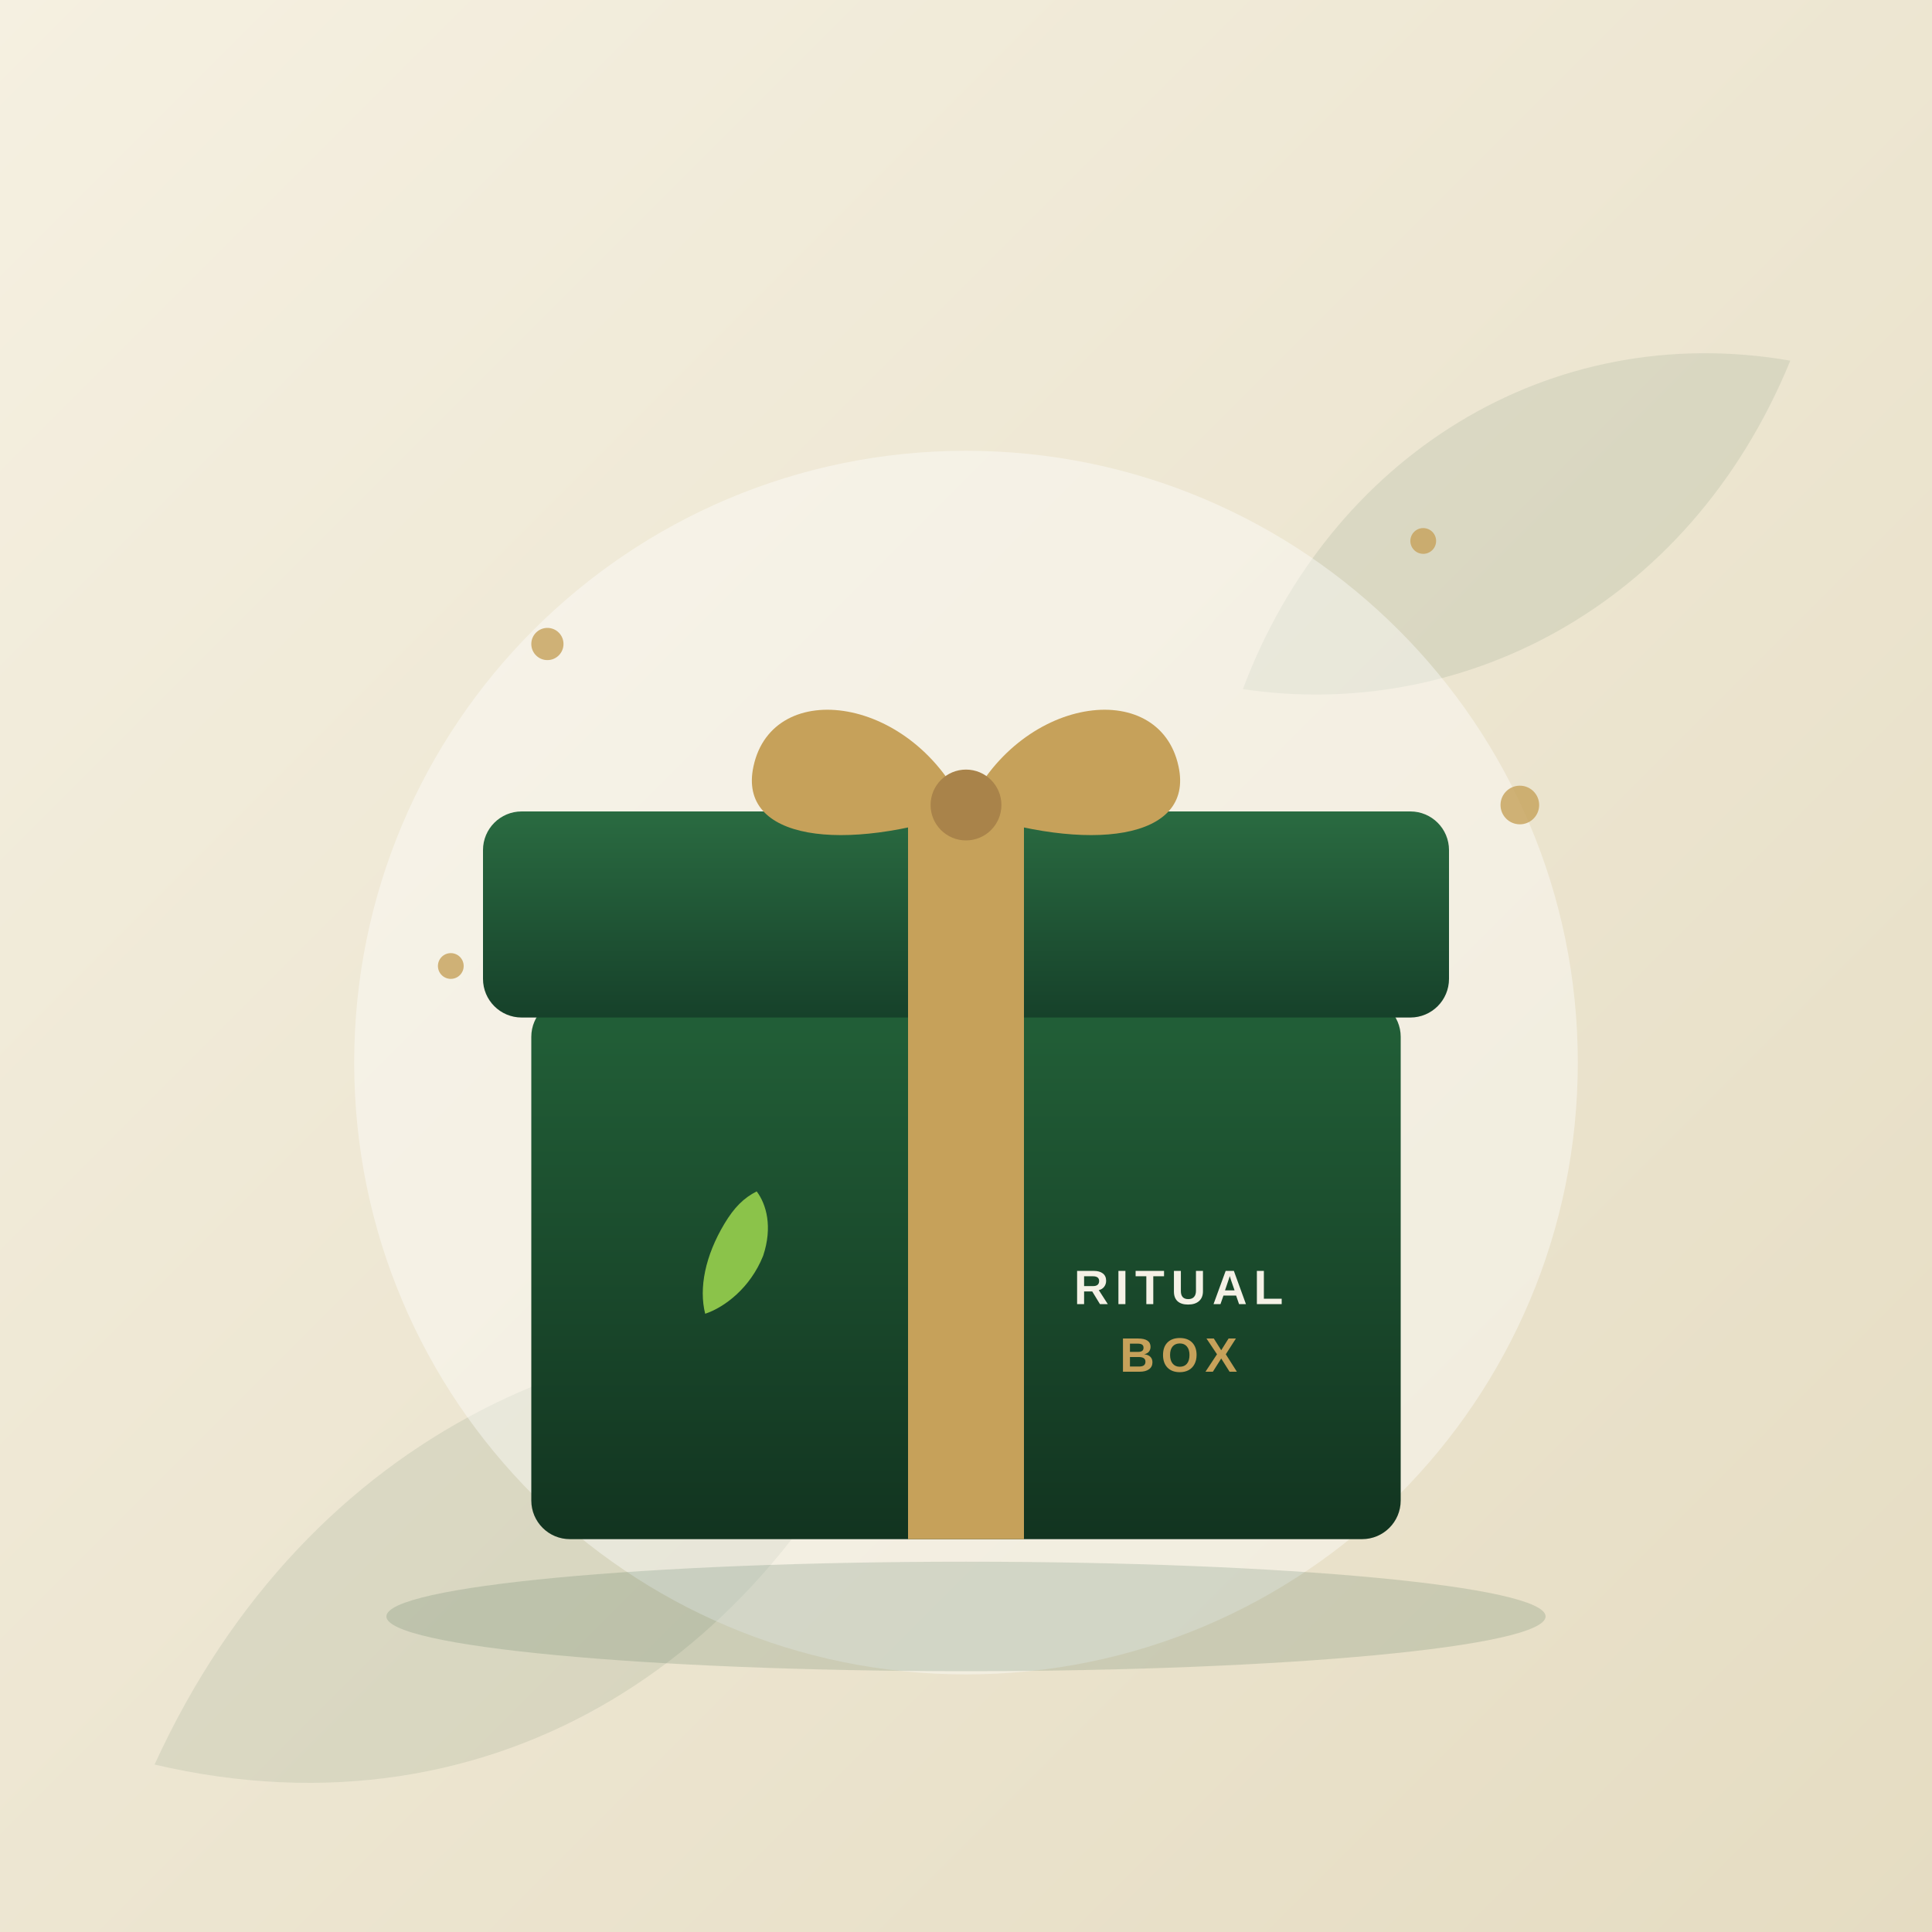
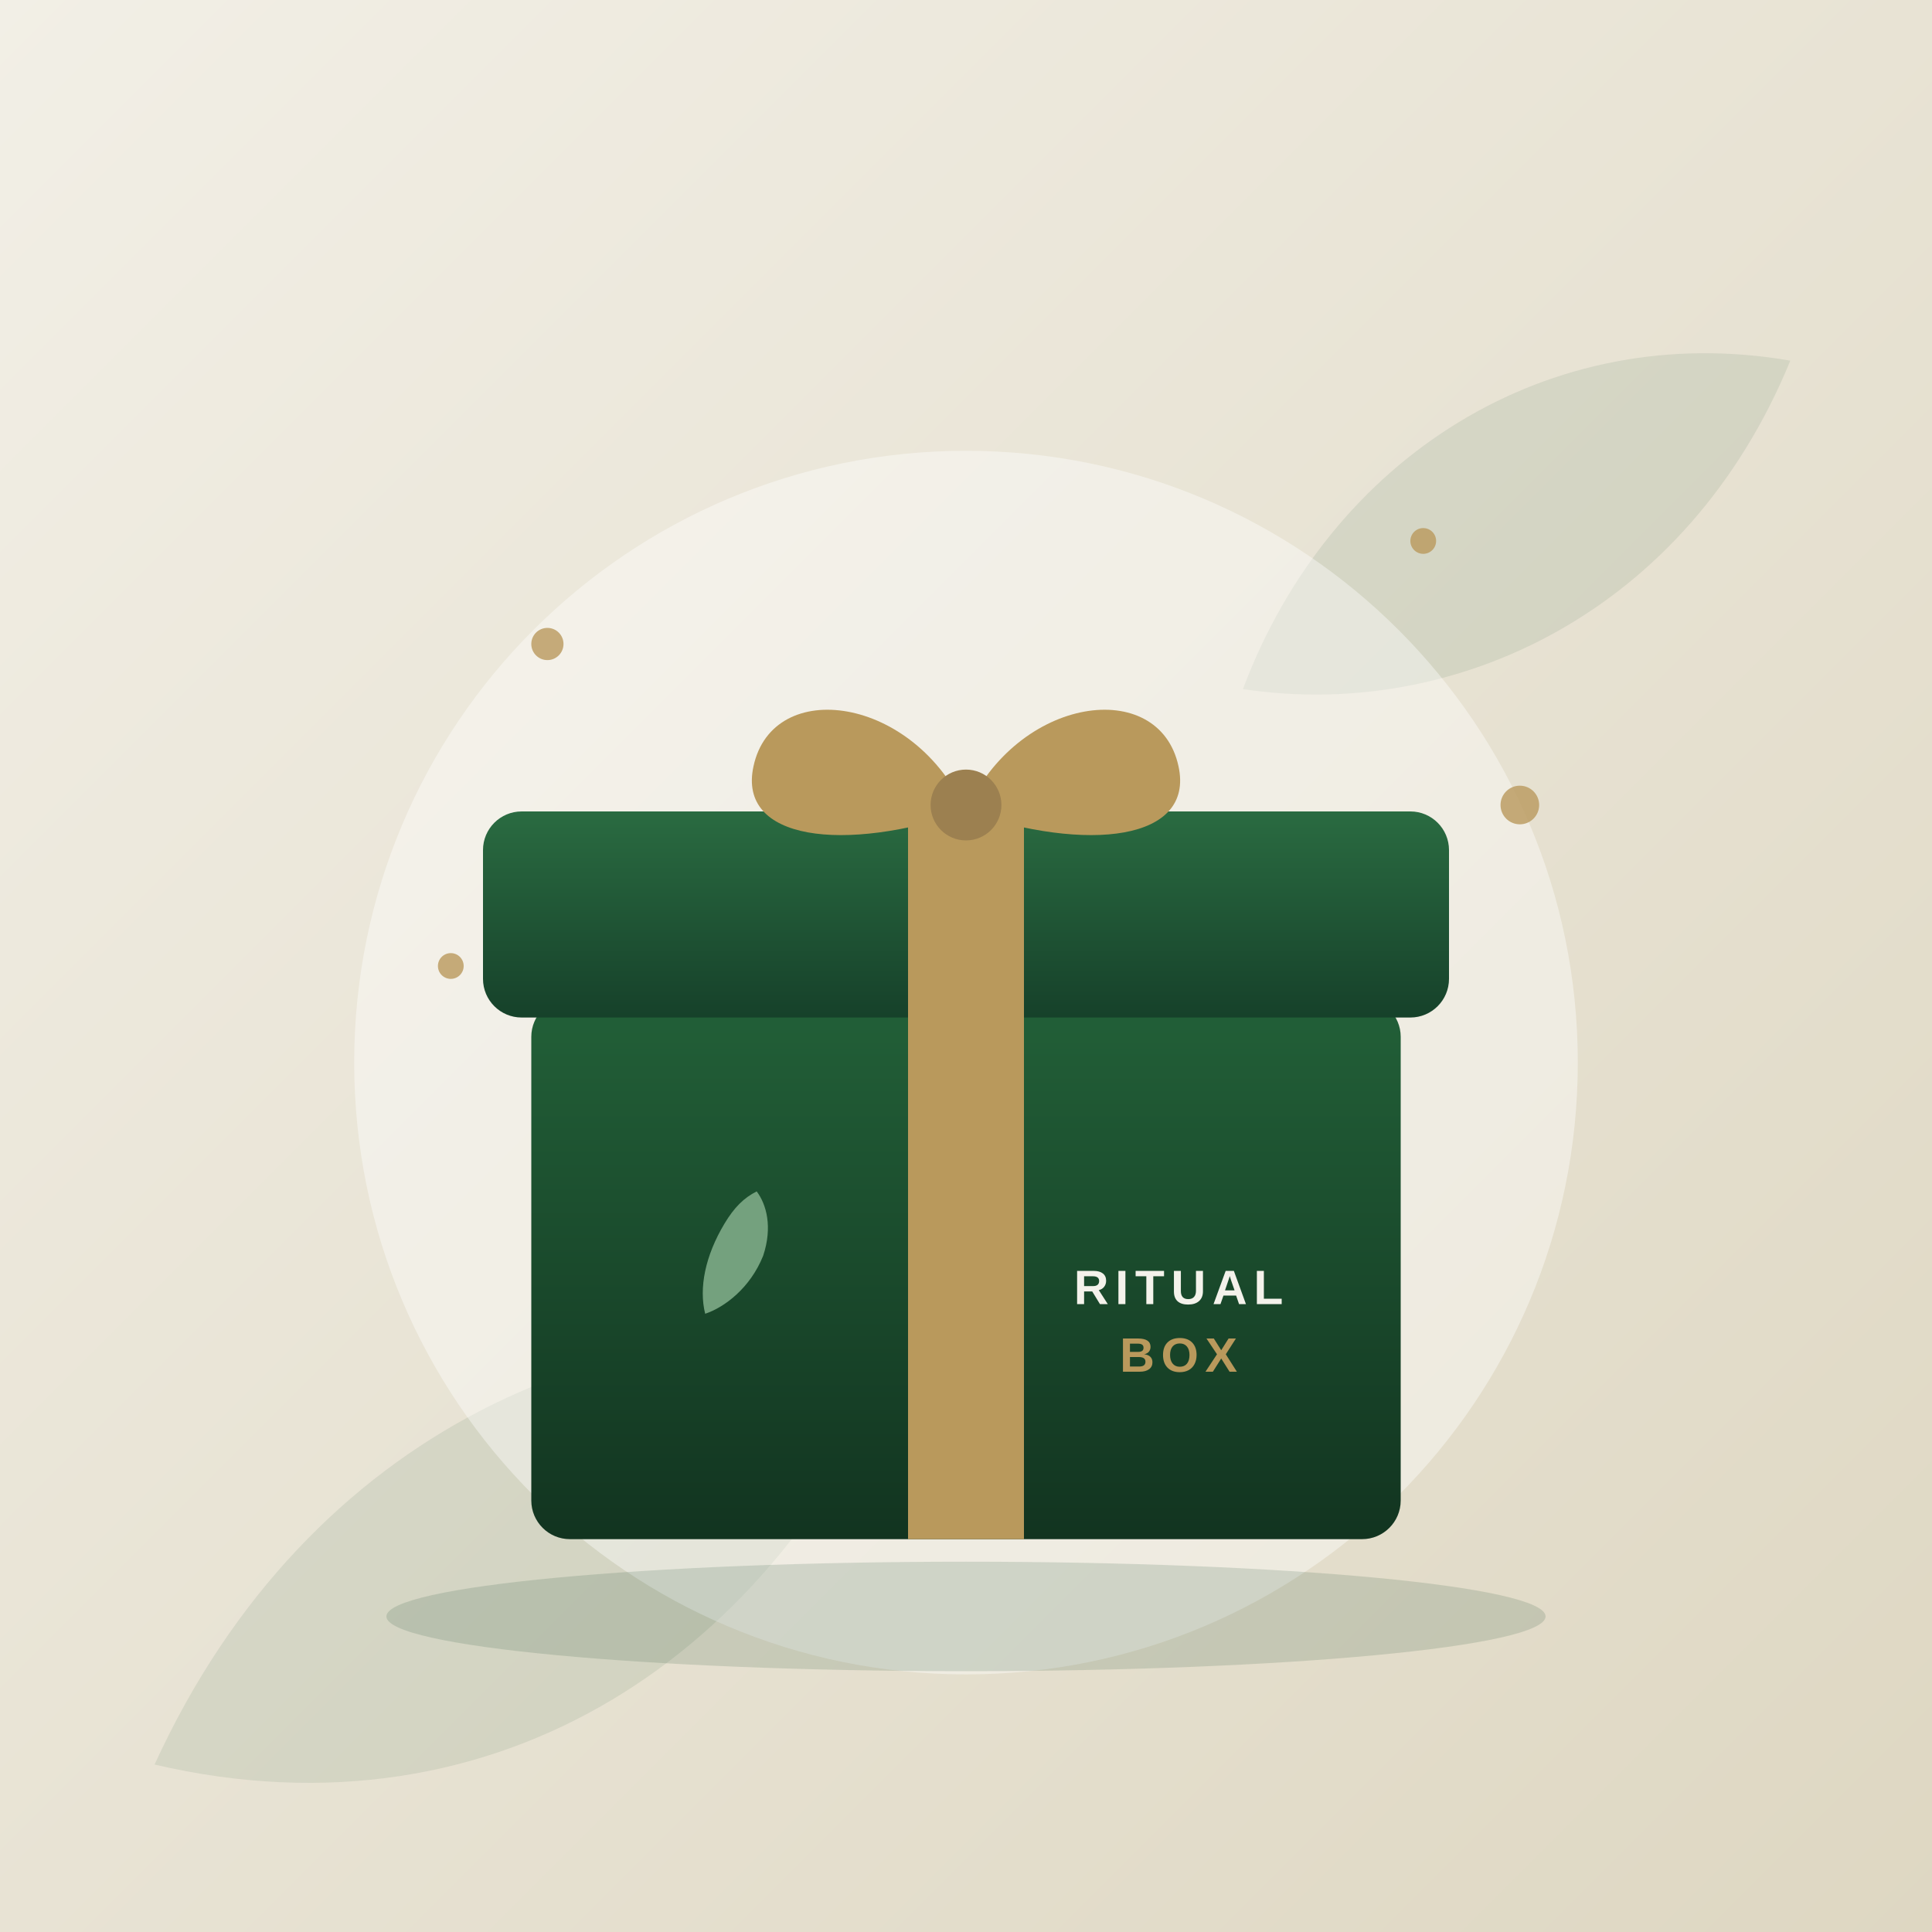
<svg xmlns="http://www.w3.org/2000/svg" viewBox="0 0 600 600" role="img" aria-label="Ritual gift box placeholder">
  <defs>
    <linearGradient id="bg" x1="0" y1="0" x2="1" y2="1">
-       <stop offset="0" stop-color="#F5F0E1" />
-       <stop offset="1" stop-color="#E5DCC2" />
+       <stop offset="0" stop-color="#F2EFE6" />
+       <stop offset="1" stop-color="#DED7C2" />
    </linearGradient>
    <linearGradient id="boxb" x1="0" y1="0" x2="0" y2="1">
      <stop offset="0" stop-color="#226038" />
      <stop offset="1" stop-color="#123420" />
    </linearGradient>
    <linearGradient id="boxl" x1="0" y1="0" x2="0" y2="1">
      <stop offset="0" stop-color="#2A6B41" />
      <stop offset="1" stop-color="#16412A" />
    </linearGradient>
  </defs>
  <rect width="600" height="600" fill="url(#bg)" />
  <g fill="#1B4D2E" opacity=".09">
    <path d="M48 548c48-105 145-145 232-130-38 95-125 155-232 130z" />
    <path d="M556 112c-32 78-104 112-170 102 27-72 95-115 170-102z" />
  </g>
  <circle cx="300" cy="330" r="190" fill="#fff" opacity=".4" />
  <ellipse cx="300" cy="502" rx="180" ry="17" fill="#1B4D2E" opacity=".15" />
-   <g fill="#C6A15A" opacity=".8">
+   <g fill="#B9995C" opacity=".8">
    <circle cx="170" cy="200" r="5" />
    <circle cx="442" cy="168" r="4" />
    <circle cx="472" cy="250" r="6" />
    <circle cx="140" cy="300" r="4" />
  </g>
  <rect x="165" y="310" width="270" height="168" rx="12" fill="url(#boxb)" />
  <rect x="150" y="252" width="300" height="64" rx="12" fill="url(#boxl)" />
-   <rect x="282" y="252" width="36" height="226" fill="#C6A15A" />
-   <path d="M300 252c-16-36-60-42-66-14-5 23 28 27 66 14z" fill="#C6A15A" />
-   <path d="M300 252c16-36 60-42 66-14 5 23-28 27-66 14z" fill="#C6A15A" />
-   <circle cx="300" cy="250" r="11" fill="#A9834A" />
-   <path d="M225 380c-6 10-8 20-6 28 6-2 14-8 18-18 3-9 1-16-2-20-4 2-7 5-10 10z" fill="#8BC34A" />
-   <text x="366" y="405" text-anchor="middle" font-family="Arial, sans-serif" font-size="15" font-weight="bold" fill="#F5F1E6" letter-spacing="2">RITUAL</text>
-   <text x="366" y="426" text-anchor="middle" font-family="Arial, sans-serif" font-size="15" font-weight="bold" fill="#C6A15A" letter-spacing="2">BOX</text>
+   <rect x="282" y="252" width="36" height="226" fill="#B9995C" />
+   <path d="M300 252c-16-36-60-42-66-14-5 23 28 27 66 14z" fill="#B9995C" />
+   <path d="M300 252c16-36 60-42 66-14 5 23-28 27-66 14z" fill="#B9995C" />
+   <circle cx="300" cy="250" r="11" fill="#9C8050" />
+   <path d="M225 380c-6 10-8 20-6 28 6-2 14-8 18-18 3-9 1-16-2-20-4 2-7 5-10 10z" fill="#74A17E" />
+   <text x="366" y="405" text-anchor="middle" font-family="Arial, sans-serif" font-size="15" font-weight="bold" fill="#F4F2EB" letter-spacing="2">RITUAL</text>
+   <text x="366" y="426" text-anchor="middle" font-family="Arial, sans-serif" font-size="15" font-weight="bold" fill="#B9995C" letter-spacing="2">BOX</text>
</svg>
